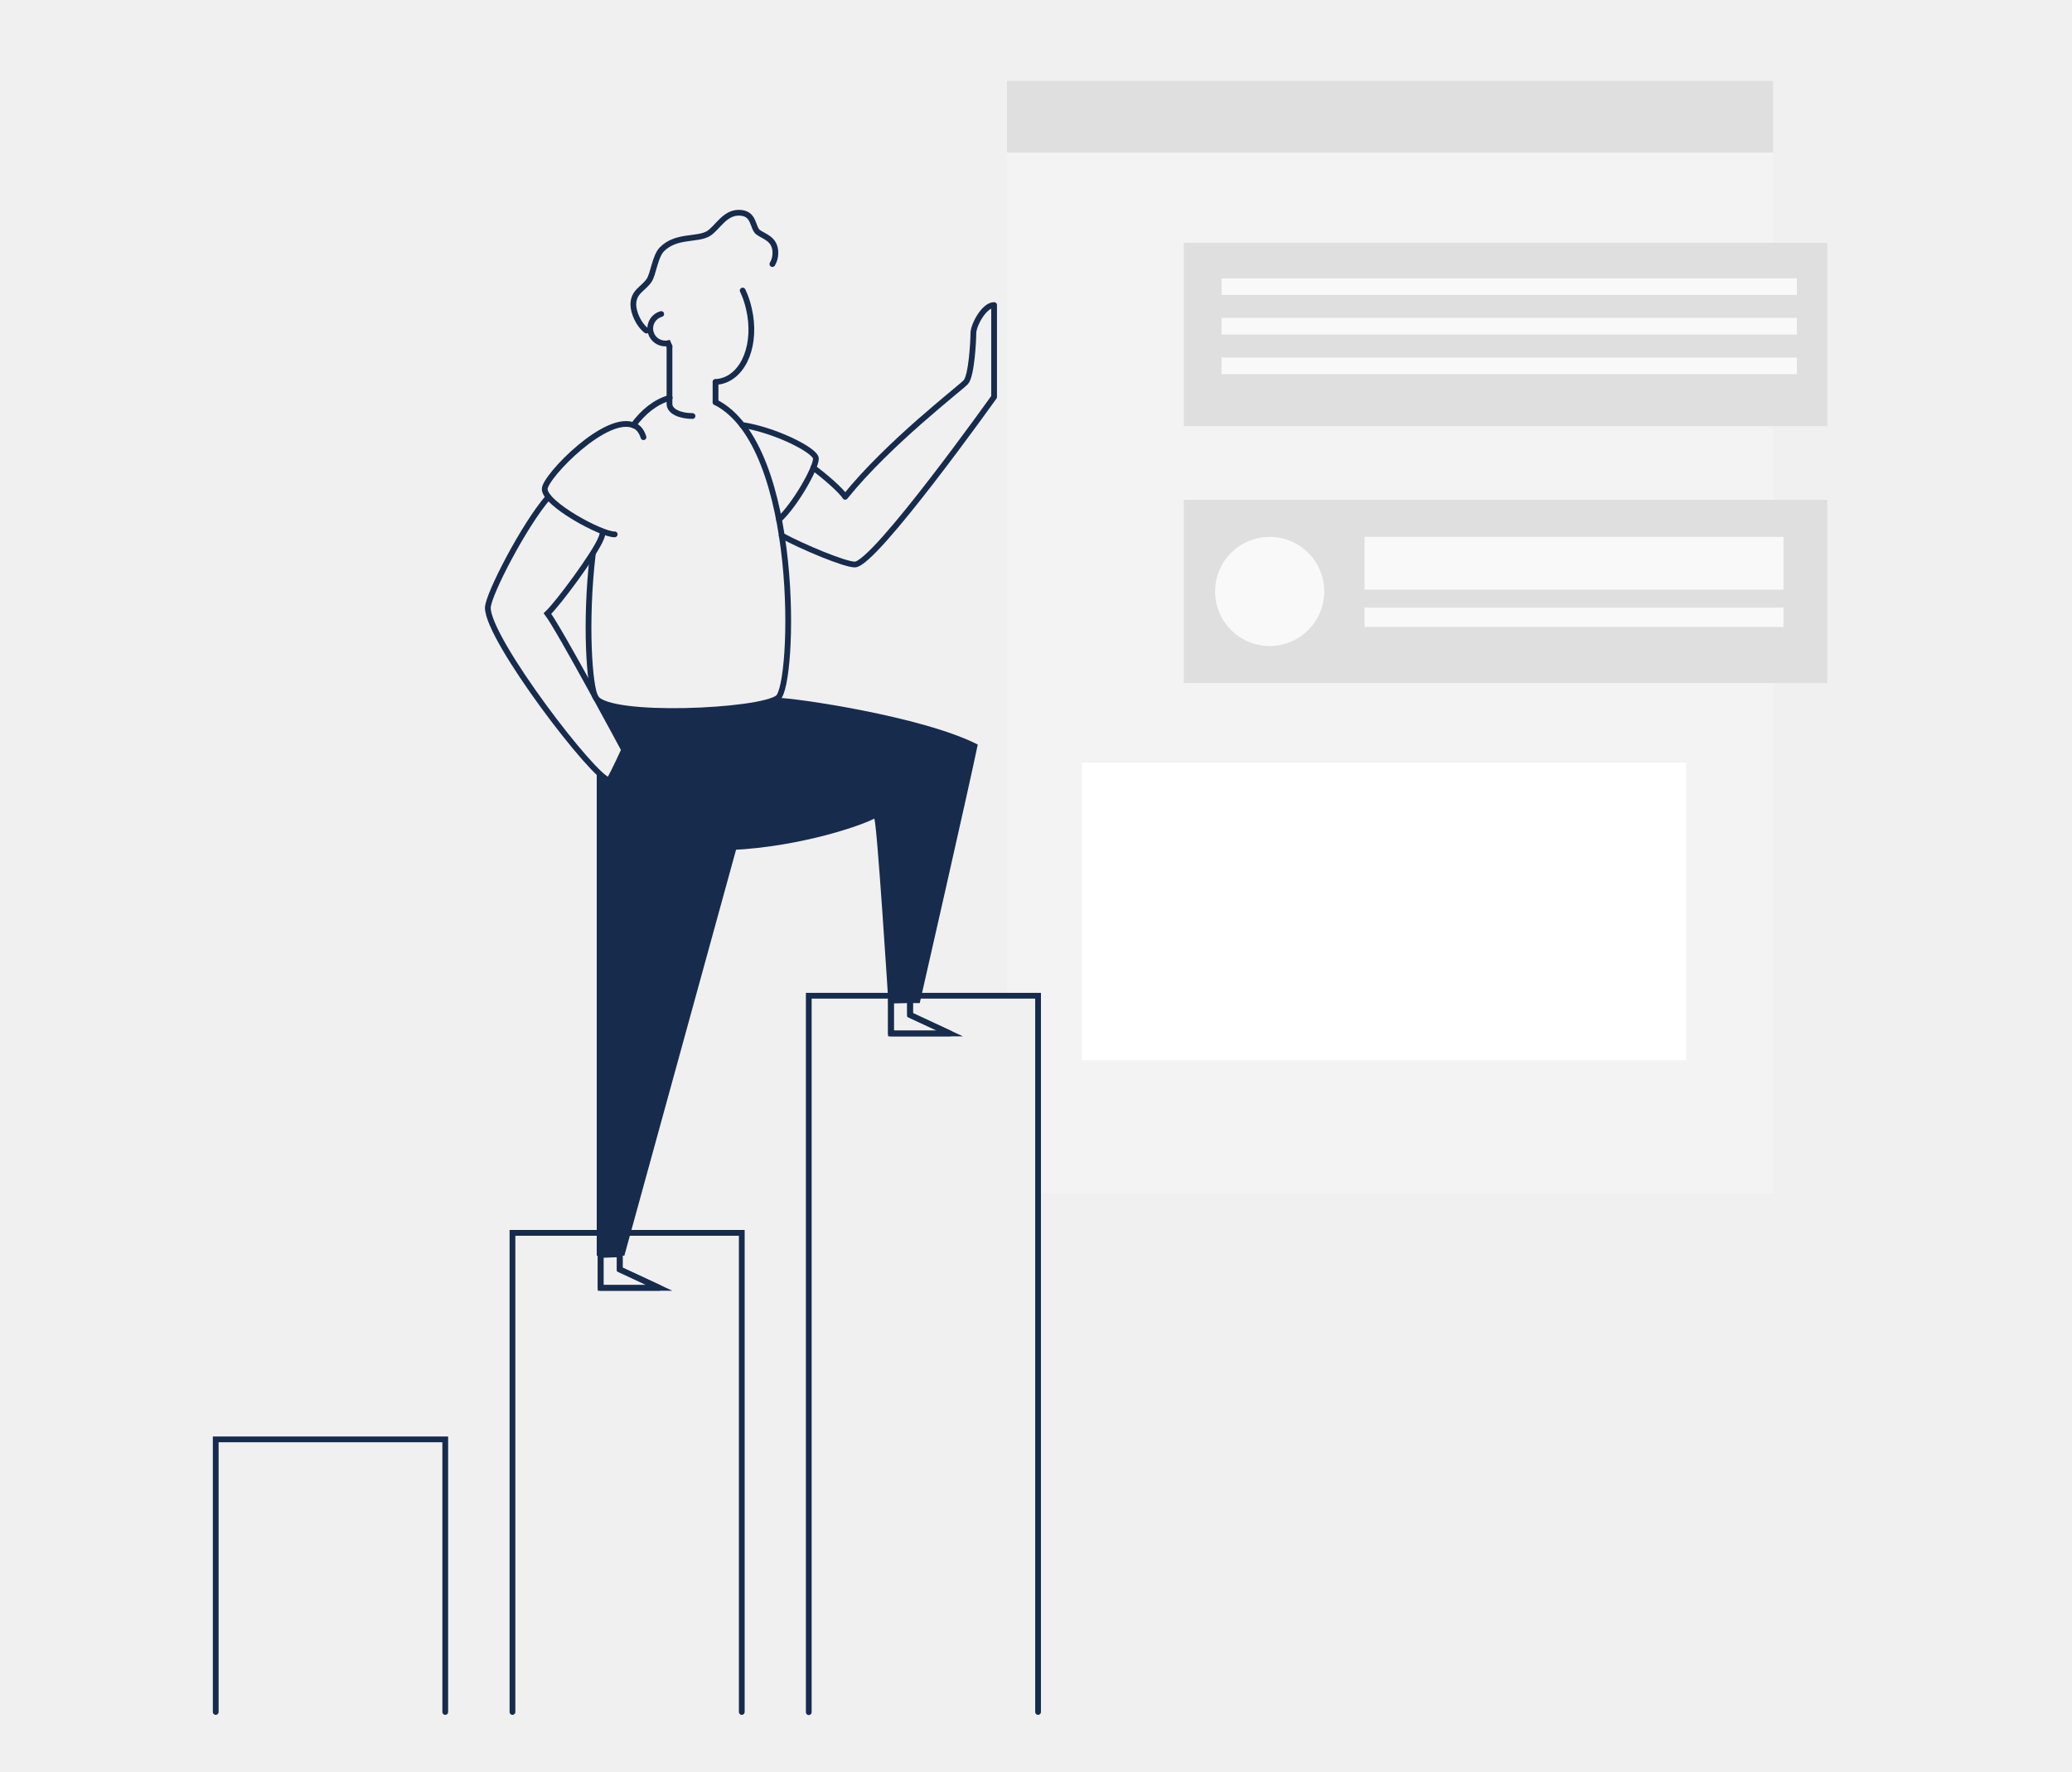
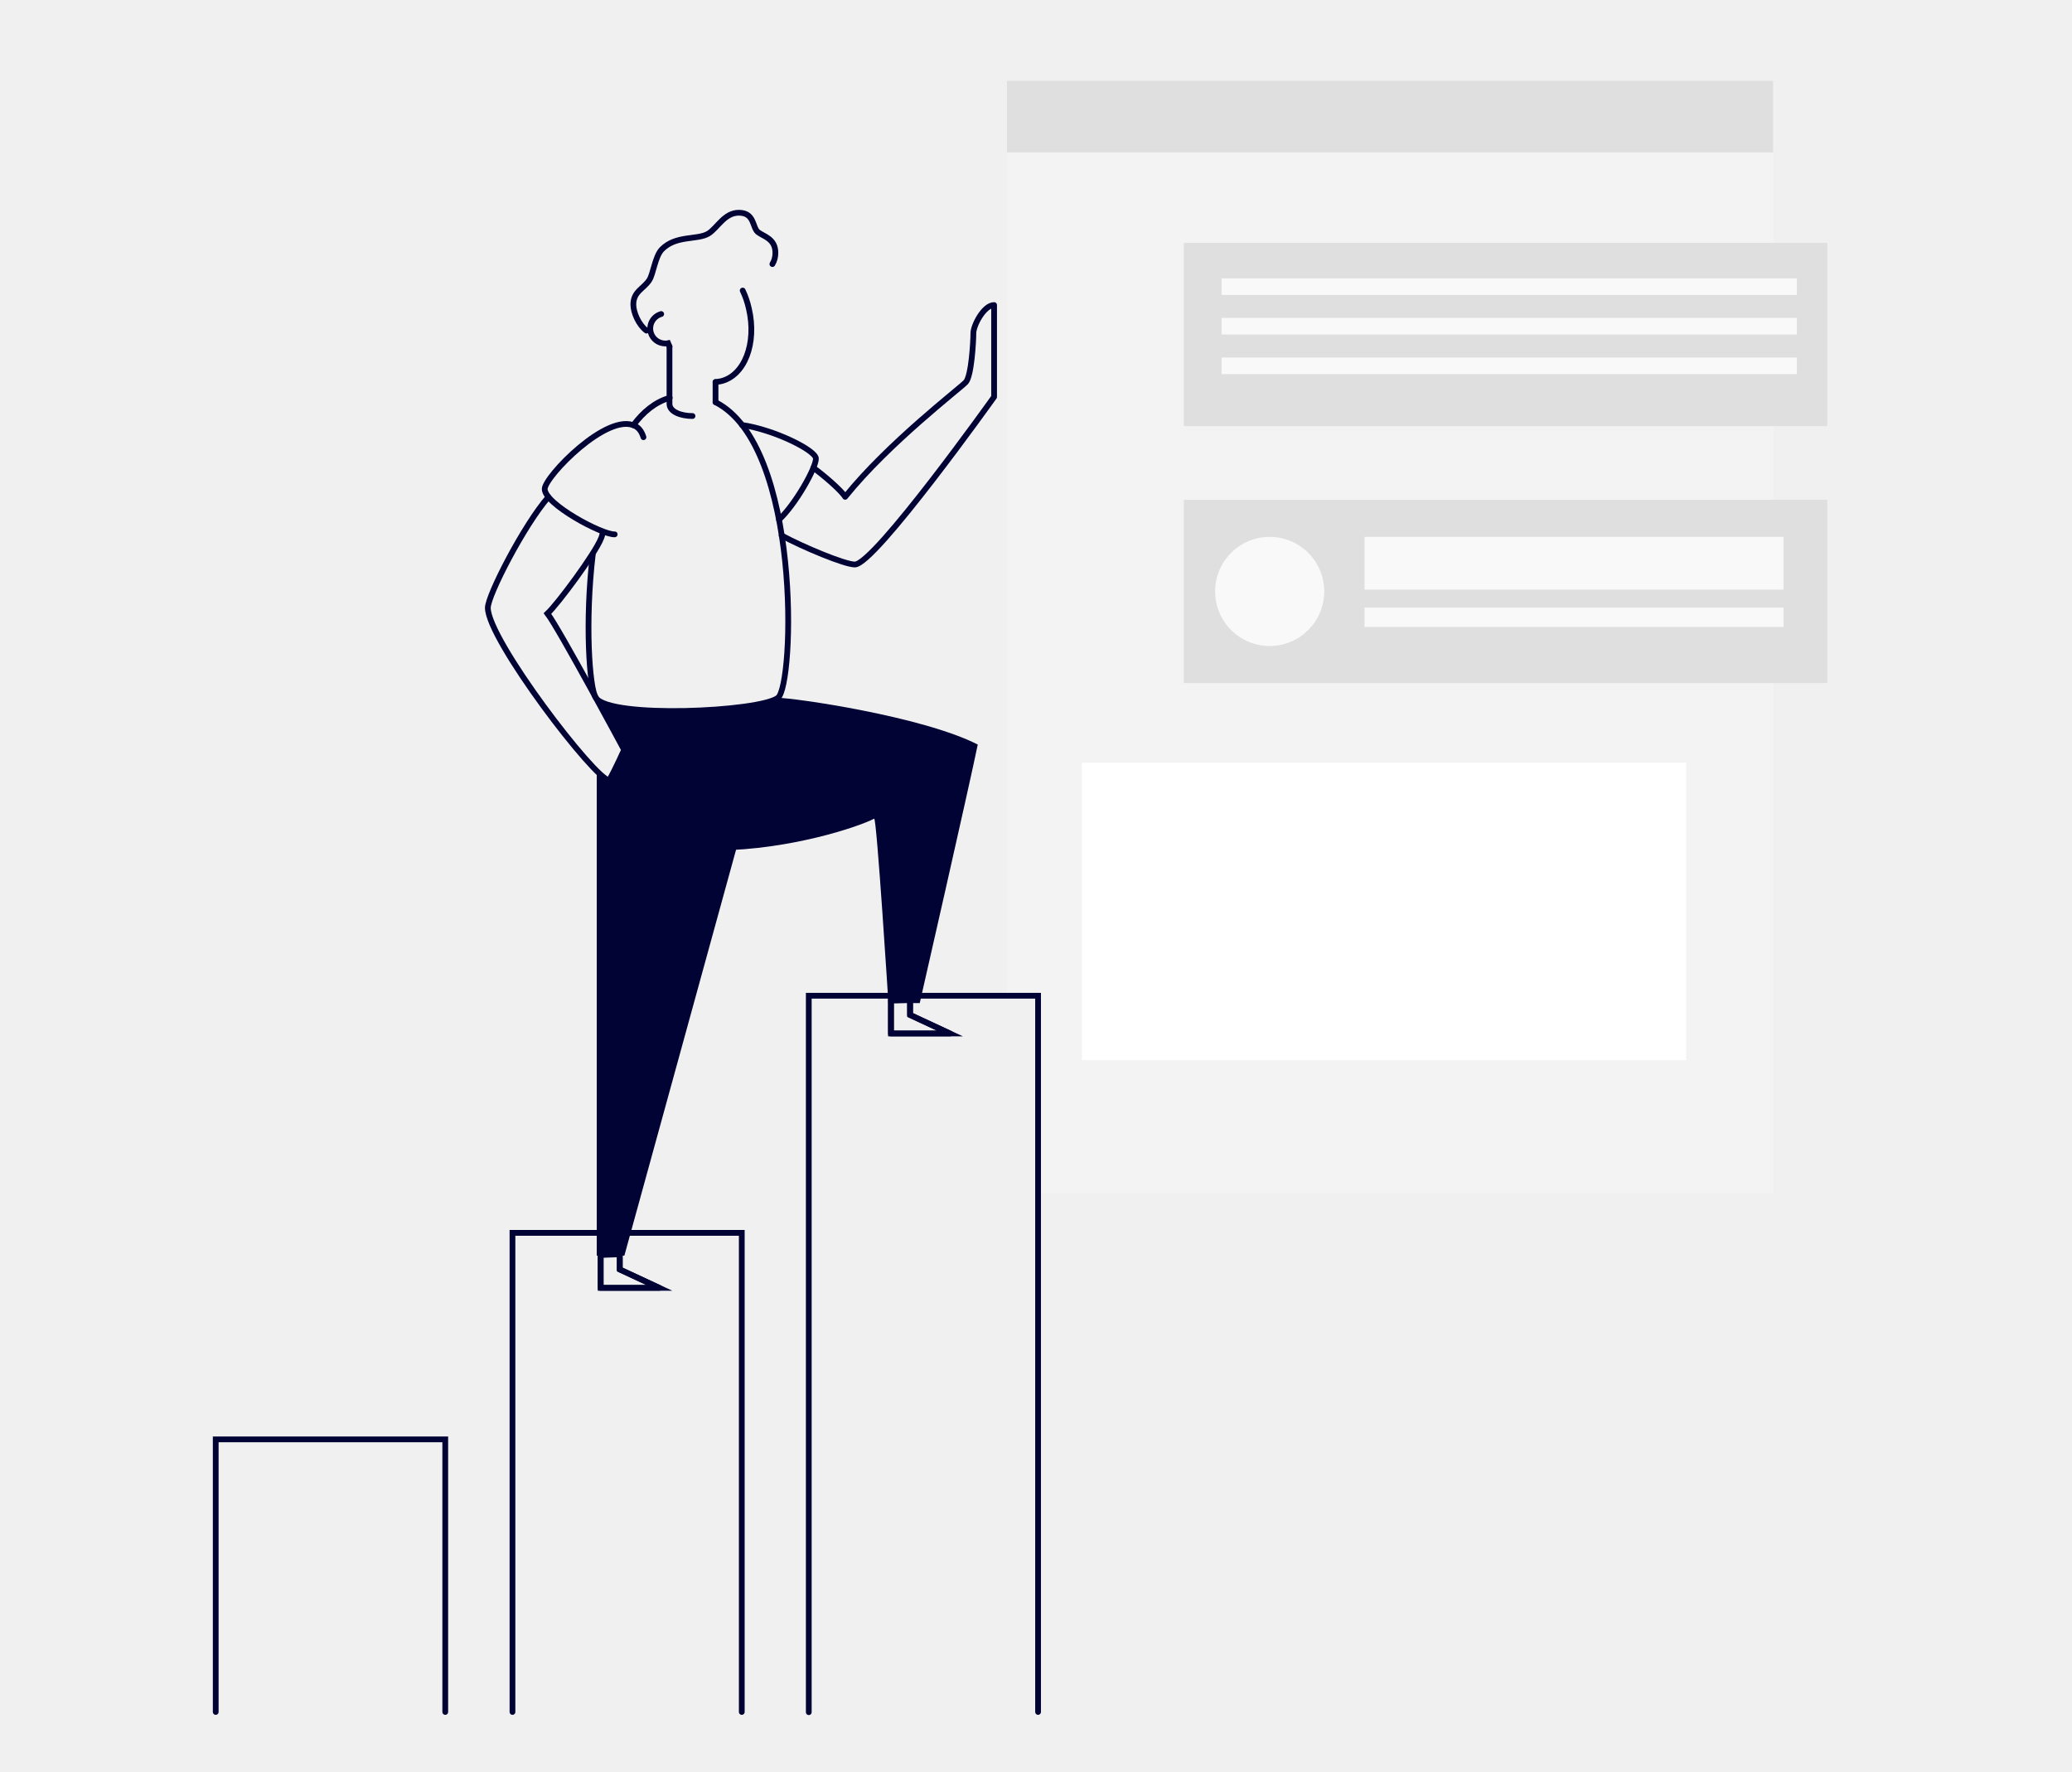
<svg xmlns="http://www.w3.org/2000/svg" version="1.1" x="0px" y="0px" viewBox="0 0 900 769.5" style="enable-background:new 0 0 900 769.5;" xml:space="preserve">
  <style type="text/css">
	.st0{fill:#F3F3F3;}
- 	.st1{fill:none;stroke:#172B4D;stroke-width:2.5;stroke-linecap:round;stroke-miterlimit:10;}
+ 	.st1{fill:none;stroke:#000333;stroke-width:2.5;stroke-linecap:round;stroke-miterlimit:10;}
	.st2{fill:none;stroke:#DFDFDF;stroke-width:12.98;stroke-linecap:round;stroke-linejoin:round;}
- 	.st3{fill:#172B4D;stroke:#172B4D;stroke-miterlimit:10;}
- 	.st4{opacity:0.27;fill:#172B4D;stroke:#172B4D;stroke-miterlimit:10;enable-background:new    ;}
- 	.st5{fill:none;stroke:#172B4D;stroke-width:2.5;stroke-linecap:round;stroke-linejoin:round;}
- 	.st6{fill:#FFC88E;stroke:#172B4D;stroke-miterlimit:10;}
- 	.st7{fill:none;stroke:#172B4D;stroke-width:5.79;stroke-linecap:round;stroke-linejoin:round;}
- 	.st8{fill:#6A78D1;stroke:#172B4D;stroke-width:4;stroke-miterlimit:10;}
+ 	.st3{fill:#000333;stroke:#000333;stroke-miterlimit:10;}
+ 	.st4{opacity:0.27;fill:#000333;stroke:#000333;stroke-miterlimit:10;enable-background:new    ;}
+ 	.st5{fill:none;stroke:#000333;stroke-width:2.5;stroke-linecap:round;stroke-linejoin:round;}
+ 	.st6{fill:#FFC88E;stroke:#000333;stroke-miterlimit:10;}
+ 	.st7{fill:none;stroke:#000333;stroke-width:5.79;stroke-linecap:round;stroke-linejoin:round;}
+ 	.st8{fill:#6A78D1;stroke:#000333;stroke-width:4;stroke-miterlimit:10;}
	.st9{fill:#6A78D1;}
	.st10{fill:#49C39E;}
- 	.st11{fill:#172B4D;}
+ 	.st11{fill:#000333;}
	.st12{fill:#DFDFDF;}
	.st13{fill:#FFFFFF;}
	.st14{fill:#F5C26B;}
	.st15{fill:#F9F9F9;}
</style>
  <g id="Layer_1">
    <g id="Vector_4_">
      <g>
        <path class="st0" d="M116.7-1880.1v278.5c0,2.6,2.1,4.7,4.7,4.7h660c2.6,0,4.7-2.1,4.7-4.7v-278.5c0-2.6-2.1-4.7-4.7-4.7h-660     C118.8-1884.8,116.7-1882.7,116.7-1880.1z M370.8-1729.9l15.9-26.6c1.3-2.2,4.2-2.9,6.4-1.6l8,4.7c2.2,1.3,2.9,4.1,1.7,6.3     l-1.1,1.9c-0.9,1.6-0.8,3.5,0.2,5l24.7,36c2.8,4-1.8,9.1-6.1,6.7l-47.8-25.9C370.3-1724.7,369.4-1727.6,370.8-1729.9z      M549.4-1772l-13.8-27.8c-1.1-2.3-0.2-5.1,2.1-6.2l8.3-4.2c2.3-1.1,5.1-0.2,6.2,2l1,1.9c0.8,1.6,2.5,2.6,4.3,2.5l43.6-1.2     c4.9-0.1,6.7,6.4,2.4,8.8l-47.6,26.2C553.5-1768.8,550.6-1769.7,549.4-1772z" />
        <g id="Layer_3_3_">
          <path class="st1" d="M252.6-1990.7c-7.7,4.8-22.9,8.9-53.8,9.9c-32.1,0-58.4-30.8-58.4-70.9c-0.9-87.5,90-104.1,140.6-201.7      c23.2-44.9,51.4-43.8,58.5-43.4c15.5,0.8,37.5,13.1,37.5,34.4c0.1,7.6-3.2,14.8-8.9,19.8" />
          <path class="st1" d="M350.8-2198c-3.3,7.9-10.3,21.1-12.5,36.2" />
        </g>
        <path class="st2" d="M195.5-1816.6h532.7" />
        <path class="st2" d="M195.5-1740.8h521" />
        <path class="st3" d="M497.2-1968c19.1,0,47.2,114.6,59.4,148.3c-2.5,7-16.9,18-24.7,18c-15.2-25.5-49.3-80.1-55.3-88.5     C471.7-1897,478-1968,497.2-1968z" />
        <path class="st4" d="M490-2194.4c3.3-2.1,1.8-0.7,4.3-4.5" />
        <path class="st1" d="M369.2-1989c-0.3,2.6-0.8,5.1-1.5,7.6c-31.1,13.2-112.2,5.2-114.4-3.9c-2-8.1-11.9-170,41.4-190.1" />
        <path class="st1" d="M323.8-2173.3c39.7,19.9,48.5,106.5,47.4,157.5" />
        <path class="st5" d="M310.8-2169.1c-8.2-1.2-17.4-4.2-16.4-5.7c9.1-15.4,11.1-31.5,12.6-40.5" />
        <path class="st5" d="M330-2189.7c-1.7,4.1-4.7,11.5-6.2,16.4" />
        <path class="st1" d="M278.9-2073.4c-0.5,3.9,0,8.7,0,11.6c-0.2,15.9,0.6,33.6,10.1,47c3.7,5.2,9.9,10.3,15.9,10.2     c9.4,3.7,25.2,8,25.2,8l23.9,5.2c0,0,40.3,7.2,60.2,6.6c6.6-0.2,13.3-0.9,20-0.7c3.8,0.1,9.9,1.3,13.5,0c1-0.4,0.7-2.7,0.6-3.5     c-0.8-3.2-3.9-5.4-6.6-6.8c-6.4-3.2-10.1-1.2-16.7-1c-5.4,0.1-11.9-2.7-21.3-6.3c-11.1-4.4-23.8-9.6-35.1-13.4     c-12.9-4.4-26-9.1-38.6-14.2c-2.5-1-5.1-1.8-7.7-2.5c1.2-6.8,1.9-13.6,2.1-20.5c0.3-7.5,0.4-15.3-0.7-22.7" />
        <path class="st1" d="M329.8-2100.7c1.5,10,1.6,18.1,0.7,20.6c-5.8,3.4-37.8,14.7-61.1,3.2c-7.2-19-0.9-78.5,22.3-82.3     c6.1-0.9,11.3,1,15.9,4.8" />
        <path class="st5" d="M320.3-2193c1.6,1,3.4,1.8,5.3,2.4c8.5,2.6,17.6-0.5,25.3-7.5" />
        <path class="st5" d="M320.5-2232c-6.3,1.5-12.7,2.3-19.2,2.5c-1.1,1.4-1.7,3.2-1.8,4.9c0.1,4.1,3.1,7.6,7.2,8.3l0.2,0.9" />
        <path class="st5" d="M350.8-2198c6.6-6,12.1-15,15.2-25.8c3.2-11.8,2.9-23.3-0.4-32.6c-1.7,1.7-3.5,3.3-5.4,4.8" />
        <path class="st6" d="M390.3-1983.5c16.8,0,77.5-0.5,88.6-0.5" />
        <path class="st7" d="M379.9-1982.7c17.7,0,79-1.5,89.1-1.5c7.8-12.1,44.4-76.1,46.9-80.9" />
        <path class="st2" d="M190-1773l-41.8-41.8l41.8-41.8" />
        <path class="st2" d="M708.9-1623.7l41.8-41.8l-41.8-41.8" />
        <path class="st3" d="M497.2-1965.4c0.3-13.1-47.8-16.7-78.1-16.7c-13.6,0-34,0.7-53.2,1.5c-30.8,11.5-102.7,5-111.7-3.4     c-4.2,4.7-6.7,13.6-6.7,30.3c0,39,42.7,71.6,93.2,71.6s73-1.3,77.6-2.4c1.4,12.9-28.5,101.4-31.6,124.2     c2.2,6.1,17.1,13.6,23.3,13.6S499.3-1881.9,497.2-1965.4z" />
        <polyline class="st8" points="389,-1760.6 368.3,-1725.7 437.4,-1688.4 400.2,-1742.7 405,-1751.1    " />
        <polyline class="st8" points="533.5,-1804 551.6,-1767.7 620.4,-1805.6 554.6,-1803.7 550.1,-1812.3    " />
      </g>
      <path class="st2" d="M195.5-1665.5h480.3" />
    </g>
    <rect x="1605.5" y="-2546.9" class="st9" width="1800" height="1200" />
    <g id="Vector_3_">
      <g>
        <path class="st0" d="M2170.9-1880.1v278.5c0,2.6,2.1,4.7,4.7,4.7h660c2.6,0,4.7-2.1,4.7-4.7v-278.5c0-2.6-2.1-4.7-4.7-4.7h-660     C2173-1884.8,2170.9-1882.7,2170.9-1880.1z M2425-1729.9l15.9-26.6c1.3-2.2,4.2-2.9,6.4-1.6l8,4.7c2.2,1.3,2.9,4.1,1.7,6.3     l-1.1,1.9c-0.9,1.6-0.8,3.5,0.2,5l24.7,36c2.8,4-1.8,9.1-6.1,6.7l-47.8-25.9C2424.4-1724.7,2423.6-1727.6,2425-1729.9z      M2603.6-1772l-13.8-27.8c-1.1-2.3-0.2-5.1,2.1-6.2l8.3-4.2c2.3-1.1,5.1-0.2,6.2,2l1,1.9c0.8,1.6,2.5,2.6,4.3,2.5l43.6-1.2     c4.9-0.1,6.7,6.4,2.4,8.8L2610-1770C2607.7-1768.8,2604.8-1769.7,2603.6-1772z" />
        <g id="Layer_3_2_">
          <path class="st1" d="M2306.8-1990.7c-7.7,4.8-22.9,8.9-53.8,9.9c-32.1,0-58.4-30.8-58.4-70.9c-0.9-87.5,90-104.1,140.6-201.7      c23.2-44.9,51.4-43.8,58.5-43.4c15.5,0.8,37.5,13.1,37.5,34.4c0.1,7.6-3.2,14.8-8.9,19.8" />
          <path class="st1" d="M2404.9-2198c-3.3,7.9-10.3,21.1-12.5,36.2" />
        </g>
        <path class="st2" d="M2249.7-1816.6h532.7" />
        <path class="st2" d="M2249.7-1740.8h521" />
        <path class="st3" d="M2551.4-1968c19.1,0,47.2,114.6,59.4,148.3c-2.5,7-16.9,18-24.7,18c-15.2-25.5-49.3-80.1-55.3-88.5     C2525.9-1897,2532.2-1968,2551.4-1968z" />
        <path class="st4" d="M2544.2-2194.4c3.3-2.1,1.8-0.7,4.3-4.5" />
        <path class="st1" d="M2423.4-1989c-0.3,2.6-0.8,5.1-1.5,7.6c-31.1,13.2-112.2,5.2-114.4-3.9c-2-8.1-11.9-170,41.4-190.1" />
        <path class="st1" d="M2377.9-2173.3c39.7,19.9,48.5,106.5,47.4,157.5" />
        <path class="st5" d="M2364.9-2169.1c-8.2-1.2-17.4-4.2-16.4-5.7c9.1-15.4,11.1-31.5,12.6-40.5" />
        <path class="st5" d="M2384.1-2189.7c-1.7,4.1-4.7,11.5-6.2,16.4" />
        <path class="st1" d="M2333-2073.4c-0.5,3.9,0,8.7,0,11.6c-0.2,15.9,0.6,33.6,10.1,47c3.7,5.2,9.9,10.3,15.9,10.2     c9.4,3.7,25.2,8,25.2,8l23.9,5.2c0,0,40.3,7.2,60.2,6.6c6.6-0.2,13.3-0.9,20-0.7c3.8,0.1,9.9,1.3,13.5,0c1-0.4,0.7-2.7,0.6-3.5     c-0.8-3.2-3.9-5.4-6.6-6.8c-6.4-3.2-10.1-1.2-16.7-1c-5.4,0.1-11.9-2.7-21.3-6.3c-11.1-4.4-23.8-9.6-35.1-13.4     c-12.9-4.4-26-9.1-38.6-14.2c-2.5-1-5.1-1.8-7.7-2.5c1.2-6.8,1.9-13.6,2.1-20.5c0.3-7.5,0.4-15.3-0.7-22.7" />
        <path class="st1" d="M2383.9-2100.7c1.5,10,1.6,18.1,0.7,20.6c-5.8,3.4-37.8,14.7-61.1,3.2c-7.2-19-0.9-78.5,22.3-82.3     c6.1-0.9,11.3,1,15.9,4.8" />
        <path class="st5" d="M2374.4-2193c1.6,1,3.4,1.8,5.3,2.4c8.5,2.6,17.6-0.5,25.3-7.5" />
        <path class="st5" d="M2374.7-2232c-6.3,1.5-12.7,2.3-19.2,2.5c-1.1,1.4-1.7,3.2-1.8,4.9c0.1,4.1,3.1,7.6,7.2,8.3l0.2,0.9" />
        <path class="st5" d="M2404.9-2198c6.6-6,12.1-15,15.2-25.8c3.2-11.8,2.9-23.3-0.4-32.6c-1.7,1.7-3.5,3.3-5.4,4.8" />
        <path class="st6" d="M2444.5-1983.5c16.8,0,77.5-0.5,88.6-0.5" />
        <path class="st7" d="M2434.1-1982.7c17.7,0,79-1.5,89.1-1.5c7.8-12.1,44.4-76.1,46.9-80.9" />
        <path class="st2" d="M2244.1-1773l-41.8-41.8l41.8-41.8" />
        <path class="st2" d="M2763.1-1623.7l41.8-41.8l-41.8-41.8" />
        <path class="st3" d="M2551.4-1965.4c0.3-13.1-47.8-16.7-78.1-16.7c-13.6,0-34,0.7-53.2,1.5c-30.8,11.5-102.7,5-111.7-3.4     c-4.2,4.7-6.7,13.6-6.7,30.3c0,39,42.7,71.6,93.2,71.6s73-1.3,77.6-2.4c1.4,12.9-28.5,101.4-31.6,124.2     c2.2,6.1,17.1,13.6,23.3,13.6C2470.4-1746.7,2553.5-1881.9,2551.4-1965.4z" />
        <polyline class="st8" points="2443.2,-1760.6 2422.5,-1725.7 2491.6,-1688.4 2454.4,-1742.7 2459.2,-1751.1    " />
        <polyline class="st8" points="2587.7,-1804 2605.8,-1767.7 2674.6,-1805.6 2608.7,-1803.7 2604.3,-1812.3    " />
      </g>
      <path class="st2" d="M2249.7-1665.5h480.3" />
    </g>
  </g>
  <g id="Layer_2">
    <rect x="1605.5" y="-1284.7" class="st10" width="1800" height="1200" />
    <g id="Vector_1_">
      <path class="st11" d="M2885.7-687.5c-12.6,7.6-56.6,10.9-86.8,9.1v8.1l74.2,265.6h27.9L2885.7-687.5L2885.7-687.5z" />
      <polygon class="st11" points="2827,-576.8 2800.4,-530.3 2793.8,-674.6 2836.1,-673.2   " />
      <path class="st5" d="M2825.7-868.3c-6.6-9.2-19.3-29.5-23.2-45c-4.9-19.8-5.4,58.1-5.4,58.1l6.2,5.5" />
      <path class="st5" d="M2773.8-775.2c10-48.8,31.5-98.7,72.1-96.9" />
      <path class="st5" d="M2900.1-796c5,47-4.9,99.8-12.3,107c-13,12.7-109.1,15.1-118.4,4.4c-3.3-3.8-4.2-31,0-63.5" />
      <rect x="2098.7" y="-989.3" class="st12" width="704.7" height="195.6" />
      <path class="st0" d="M2735.8-759.9c-4,1.5-9.2,1.6-14.5,0.1c-10-2.9-16.6-10.7-14.6-17.4c1.9-6.7,11.7-9.8,21.7-6.9    c4.4,1.2,8.4,3.6,11.5,7c20.8-0.2,47.3,3.5,63.5,6.1v-157.1h-704.7v520h704.7v-332C2773.4-745.1,2744-756.4,2735.8-759.9z" />
      <path class="st5" d="M2866.2-866.6c11.7,6.4,19.9,18.2,25.4,32.7" />
      <path class="st5" d="M2871.7-895.1c0,0-7,36.2-7.7,41.3c-0.5,3.1-11.9,3-20.5,0.8" />
      <path class="st5" d="M2848-879.2c-1.3,0-2.7-0.1-4-0.4c-16.5-3.1-26.4-24.1-22.1-47.1c1.6-8.9,5.4-17.3,11.1-24.4" />
      <path class="st5" d="M2879.6-922.9c5.3,1.1,8.7,6.2,7.6,11.5c-1.1,5.3-6.2,8.7-11.5,7.6c-1.9-0.4-3.6-1.3-4.9-2.7" />
      <path class="st5" d="M2769.3-748.2c20.5,6,46.3,11.5,67.4,9.6c3.9,0.3,16.1-10.1,23.1-16.7" />
      <path class="st5" d="M2829.6-784.1c-5.5,4-9.9,9.2-12.9,15.3c-8.1-1.5-47.9-8.6-76.9-8.4c-3.1-3.4-7.1-5.8-11.5-7    c-10-2.9-19.7,0.2-21.7,6.9c-1.9,6.7,4.6,14.5,14.6,17.4c5.3,1.6,10.5,1.4,14.5-0.1c10.9,4.5,22.1,8.5,33.5,11.8" />
      <polygon class="st12" points="2531,-827.7 2272.6,-827.7 2272.6,-408.3 2626,-408.3 2626,-732.7   " />
      <circle class="st13" cx="2368.5" cy="-667.4" r="41" />
      <rect x="2431.6" y="-635.8" class="st13" width="139.4" height="11" />
      <rect x="2327.5" y="-586.5" class="st13" width="243.5" height="11" />
      <rect x="2327.5" y="-537.2" class="st13" width="243.5" height="11" />
      <path class="st0" d="M2551.1-1005.4c0,8.8-27.1,77.1-171.7,77.1c0,14.7,179.3,7.3,179.3,7.3l2.6-83L2551.1-1005.4z" />
      <path class="st5" d="M2866.7-830.8c12.6-5.6,25.3-6.8,33.6,2.6c17.9,20.2-26.1,78.2-34.6,75.8c-10-2.8-40.4-31.3-40.6-41.1" />
      <path class="st5" d="M2890.7-915.6c5.8-2.9,10.9-28.7-0.5-39.3c-11.1-10.3-48.1-22.3-62.4-36.5" />
      <path class="st5" d="M2834.6-966.2c-3.3-3.2-12.4-20.6-13.6-25.1" />
      <path class="st5" d="M2822.4-961.8c-3.4-4.9-5.1-12.8-5.5-18" />
      <ellipse class="st11" cx="2845.7" cy="-927.2" rx="2.3" ry="2.7" />
      <path class="st5" d="M2836.3-931.9c-0.5,2.8-3.3,10.4-7.5,16.8" />
      <path class="st5" d="M2837.5-901.8c2.5-0.2,4.7-1.6,5.8-3.8" />
      <polyline class="st5" points="2877,-404.7 2877,-383.6 2912.3,-334.7 2894.7,-393.1 2894.7,-404.7   " />
      <path class="st0" d="M2784.2-1024.5h-23.2c1.1,2.1,1.7,4.5,1.7,6.9c0,9.5-9,17.2-20.1,17.2c-11.1,0-20.1-7.7-20.1-17.2    c0-2.4,0.6-4.8,1.7-6.9h-154.1c-10.6,0-19.1,8.6-19.1,19.1v78.5c0,10.6,8.6,19.1,19.1,19.1h214c10.6,0,19.1-8.6,19.1-19.1v-78.5    C2803.4-1015.9,2794.8-1024.5,2784.2-1024.5z" />
      <ellipse class="st5" cx="2742.7" cy="-1017.5" rx="20.1" ry="17.2" />
    </g>
    <g id="Vector_6_">
      <path class="st11" d="M828.1-908.4c-12.6,7.6-56.6,10.9-86.8,9.1v8.1l74.2,265.6h27.9L828.1-908.4L828.1-908.4z" />
      <polygon class="st11" points="769.4,-797.6 742.9,-751.2 736.2,-895.5 778.5,-894.1   " />
      <path class="st5" d="M768.1-1089.2c-6.6-9.2-19.3-29.5-23.2-45c-4.9-19.8-5.4,58.1-5.4,58.1l6.2,5.5" />
      <path class="st5" d="M716.2-996.1c10-48.8,31.5-98.7,72.1-96.9" />
      <path class="st5" d="M842.5-1016.9c5,47-4.9,99.8-12.3,107c-13,12.7-109.1,15.1-118.4,4.4c-3.3-3.8-4.2-31,0-63.5" />
      <rect x="41.1" y="-1210.2" class="st12" width="704.7" height="195.6" />
      <path class="st0" d="M678.2-980.8c-4,1.5-9.2,1.6-14.5,0.1c-10-2.9-16.6-10.7-14.6-17.4c1.9-6.7,11.7-9.8,21.7-6.9    c4.4,1.2,8.4,3.6,11.5,7c20.8-0.2,47.3,3.5,63.5,6.1v-157.1H41.1v520h704.7v-332C715.9-965.9,686.4-977.3,678.2-980.8z" />
      <path class="st5" d="M808.7-1087.5c11.7,6.4,19.9,18.2,25.4,32.7" />
      <path class="st5" d="M814.1-1116c0,0-7,36.2-7.7,41.3c-0.5,3.1-11.9,3-20.5,0.8" />
      <path class="st5" d="M790.4-1100.1c-1.3,0-2.7-0.1-4-0.4c-16.5-3.1-26.4-24.1-22.1-47.1c1.6-8.9,5.4-17.3,11.1-24.4" />
      <path class="st5" d="M822.1-1143.8c5.3,1.1,8.7,6.2,7.6,11.5c-1.1,5.3-6.2,8.7-11.5,7.6c-1.9-0.4-3.6-1.3-4.9-2.7" />
      <path class="st5" d="M711.7-969c20.5,6,46.3,11.5,67.4,9.6c3.9,0.3,16.1-10.1,23.1-16.7" />
      <path class="st5" d="M772-1005c-5.5,4-9.9,9.2-12.9,15.3c-8.1-1.5-47.9-8.6-76.9-8.4c-3.1-3.4-7.1-5.8-11.5-7    c-10-2.9-19.7,0.2-21.7,6.9c-1.9,6.7,4.6,14.5,14.6,17.4c5.3,1.6,10.5,1.4,14.5-0.1c10.9,4.5,22.1,8.5,33.5,11.8" />
      <polygon class="st12" points="473.4,-1048.6 215,-1048.6 215,-629.2 568.4,-629.2 568.4,-953.5   " />
      <circle class="st13" cx="311" cy="-888.3" r="41" />
      <rect x="374" y="-856.7" class="st13" width="139.4" height="11" />
      <rect x="269.9" y="-807.4" class="st13" width="243.5" height="11" />
      <rect x="269.9" y="-758.1" class="st13" width="243.5" height="11" />
      <path class="st0" d="M493.6-1226.3c0,8.8-27.1,77.1-171.7,77.1c0,14.7,179.3,7.3,179.3,7.3l2.6-83L493.6-1226.3z" />
      <path class="st5" d="M809.2-1051.7c12.6-5.6,25.3-6.8,33.6,2.6c17.9,20.2-26.1,78.2-34.6,75.8c-10-2.8-40.4-31.3-40.6-41.1" />
      <path class="st5" d="M833.1-1136.5c5.8-2.9,10.9-28.7-0.5-39.3c-11.1-10.3-48.1-22.3-62.4-36.5" />
      <path class="st5" d="M777-1187c-3.3-3.2-12.4-20.6-13.6-25.1" />
      <path class="st5" d="M764.8-1182.7c-3.4-4.9-5.1-12.8-5.5-18" />
      <ellipse class="st11" cx="788.1" cy="-1148.1" rx="2.3" ry="2.7" />
      <path class="st5" d="M778.8-1152.8c-0.5,2.8-3.3,10.4-7.5,16.8" />
      <path class="st5" d="M780-1122.7c2.5-0.2,4.7-1.6,5.8-3.8" />
      <polyline class="st5" points="819.5,-625.6 819.5,-604.5 854.8,-555.6 837.1,-614 837.1,-625.6   " />
      <path class="st0" d="M726.7-1245.4h-23.2c1.1,2.1,1.7,4.5,1.7,6.9c0,9.5-9,17.2-20.1,17.2c-11.1,0-20.1-7.7-20.1-17.2    c0-2.4,0.6-4.8,1.7-6.9H512.7c-10.6,0-19.1,8.6-19.1,19.1v78.5c0,10.6,8.6,19.1,19.1,19.1h214c10.6,0,19.1-8.6,19.1-19.1v-78.5    C745.8-1236.8,737.2-1245.4,726.7-1245.4z" />
      <ellipse class="st5" cx="685.1" cy="-1238.4" rx="20.1" ry="17.2" />
    </g>
  </g>
  <g id="Layer_3_1_">
    <rect x="1605.5" class="st14" width="1800" height="1200" />
    <g id="Vector_2_">
      <polygon class="st0" points="437.4,35.1 437.4,432.5 450.9,432.5 450.9,518.6 770.2,518.6 770.2,35.1   " />
      <rect x="437.4" y="35.1" class="st12" width="332.8" height="31.1" />
      <rect x="514.2" y="105.5" class="st12" width="279.5" height="79.6" />
      <rect x="530.6" y="120.9" class="st15" width="249.9" height="7.2" />
      <rect x="530.6" y="138.1" class="st15" width="249.9" height="7.2" />
      <rect x="530.6" y="155.3" class="st15" width="249.9" height="7.2" />
      <rect x="514.2" y="217.1" class="st12" width="279.5" height="79.6" />
      <circle class="st15" cx="551.5" cy="256.9" r="23.7" />
      <rect x="592.7" y="233.2" class="st15" width="182" height="22.9" />
      <rect x="592.7" y="263.9" class="st15" width="182" height="8.4" />
      <rect x="469.9" y="331.3" class="st13" width="262.5" height="129.2" />
      <path class="st1" d="M450.9,743.6V432.5h-99.6v311.2 M387,448.9v-14.3l8.3-0.3v6.6l17.3,8H387z" />
      <path class="st1" d="M322.2,743.6V535.5h-99.6v208.1 M260.9,559.4v-14.3l8.3-0.3v6.6l17.2,8H260.9z" />
      <polyline class="st1" points="93.7,743.6 93.7,625.2 193.4,625.2 193.4,743.6   " />
      <path class="st11" d="M337.8,303.1c6.9,0,62.5,7.9,86.9,20.3c-3.3,16.3-25.2,112.3-25.2,112.3h-13.6c0,0-5.1-80.8-6.2-80.1    c-7.4,3.8-36.6,13.4-67.9,13.8" />
      <path class="st5" d="M353.3,203.2c4.7,3.4,12.2,9.9,13.8,12.6c18.8-23.4,49.9-47.1,52.4-49.8s3.3-17.9,3.3-21.3s4.6-12.2,9-12.2    v39.9c0,0-51.9,72.8-60.5,72.8c-4.4,0-22.6-7.6-31.8-12.6" />
      <path class="st1" d="M322.3,184.6c13.9,2,32.1,11,32.1,14.6c0,4.2-9,20-16,26.5" />
      <path class="st1" d="M335.5,114.7c0.9-1.5,1.3-3.1,1.3-4.9c0-6.2-5.2-7.1-7.6-9c-2.5-2.1-1.4-8.4-8.3-8.4c-6.2,0-9.2,6.5-13.1,9    c-4.8,3-14.1,0.6-20.3,6.9c-3,3.1-3.7,10.7-5.5,13.4c-2.5,3.8-6.9,4.9-6.9,10.6c0,3.5,2.4,8.9,5.7,11.3" />
      <path class="st1" d="M310.8,174.7c37.3,18.9,34.3,122.9,27.1,128.4c-7.9,6.1-73.1,9.1-79.1,0c-2.8-4.2-4.8-33-1.3-62.5" />
      <path class="st1" d="M275.1,184.7c4.3-5.8,9.5-10.1,15.8-11.9" />
      <path class="st1" d="M238.2,215.9c-10.5,12-26.3,42.6-26.3,48.1c0,13.9,46.8,74.9,52.7,74.9c2.5-4.3,6.5-13.2,6.5-13.2    s-28.1-52.4-33.3-59.2c4.5-4.2,20.7-26,23.3-32.7c0.4-0.9,0.6-1.9,0.8-2.8" />
      <path class="st1" d="M267,232.1c-5.3,0.3-30.4-13.1-30.4-19.7c0-5.3,27.5-33.8,39.4-27.3c1.7,0.9,2.8,2.6,3.5,4.8" />
      <path class="st1" d="M310.8,174.7v-8.7" />
      <path class="st1" d="M290.8,150.5v24.9c0,3.5,5,5.3,10,5.3" />
      <path class="st1" d="M310.8,165.9c0.8,0,1.6-0.2,2.3-0.3c10.3-2.4,15.7-16.5,12.2-31.5c-0.6-2.7-1.5-5.4-2.7-7.9" />
      <path class="st1" d="M287.2,136.4c-3.5,1-5.5,4.6-4.5,8.1c0.8,2.8,3.4,4.7,6.3,4.7c0.4,0,0.8,0,1.2-0.1c0.2,0.5,0.4,0.9,0.6,1.4" />
      <path class="st11" d="M259.2,303.1v0.4c6.5,12,12,22.2,12,22.2s-4,8.9-6.5,13.2c-0.9,0-2.9-1.5-5.5-4.2v210.7h12l66.7-242.4    C333.5,306.6,274.6,315,259.2,303.1z" />
      <polyline class="st5" points="260.9,545.2 260.9,559.4 286.4,559.4 269.2,551.4 269.2,544.8   " />
      <polyline class="st5" points="387,434.6 387,448.9 412.6,448.9 395.3,440.8 395.3,434.3   " />
    </g>
  </g>
</svg>
